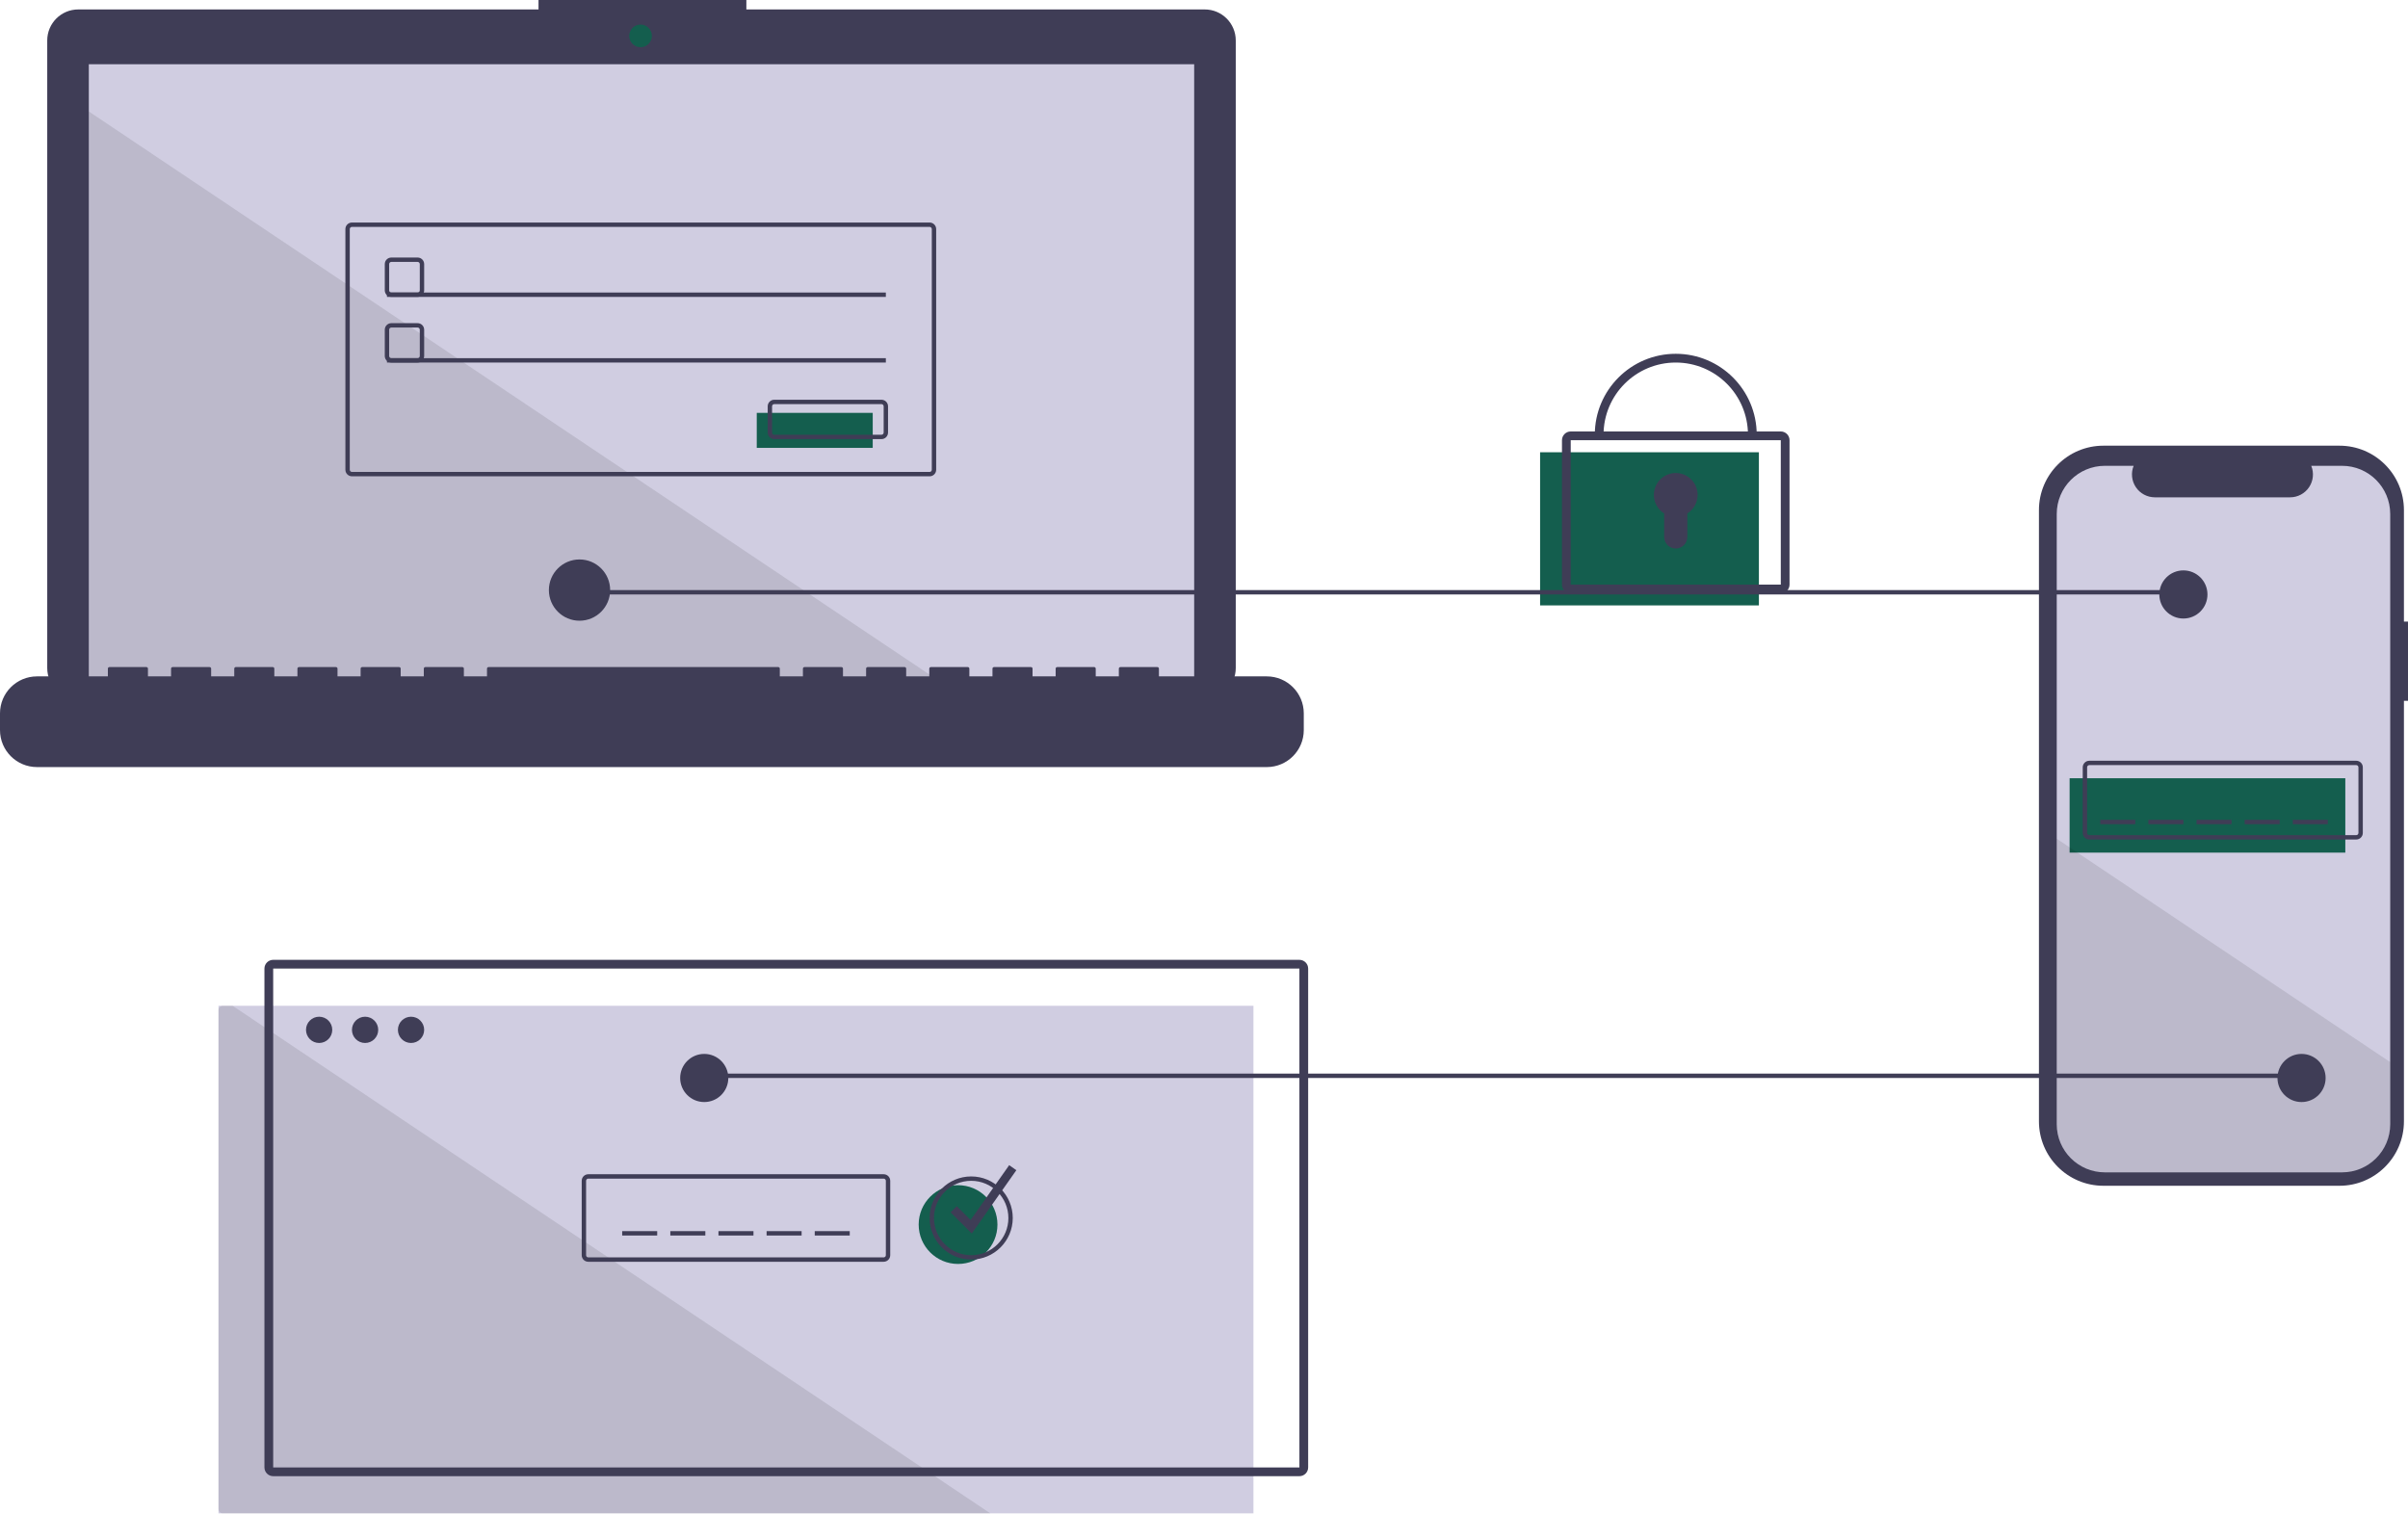
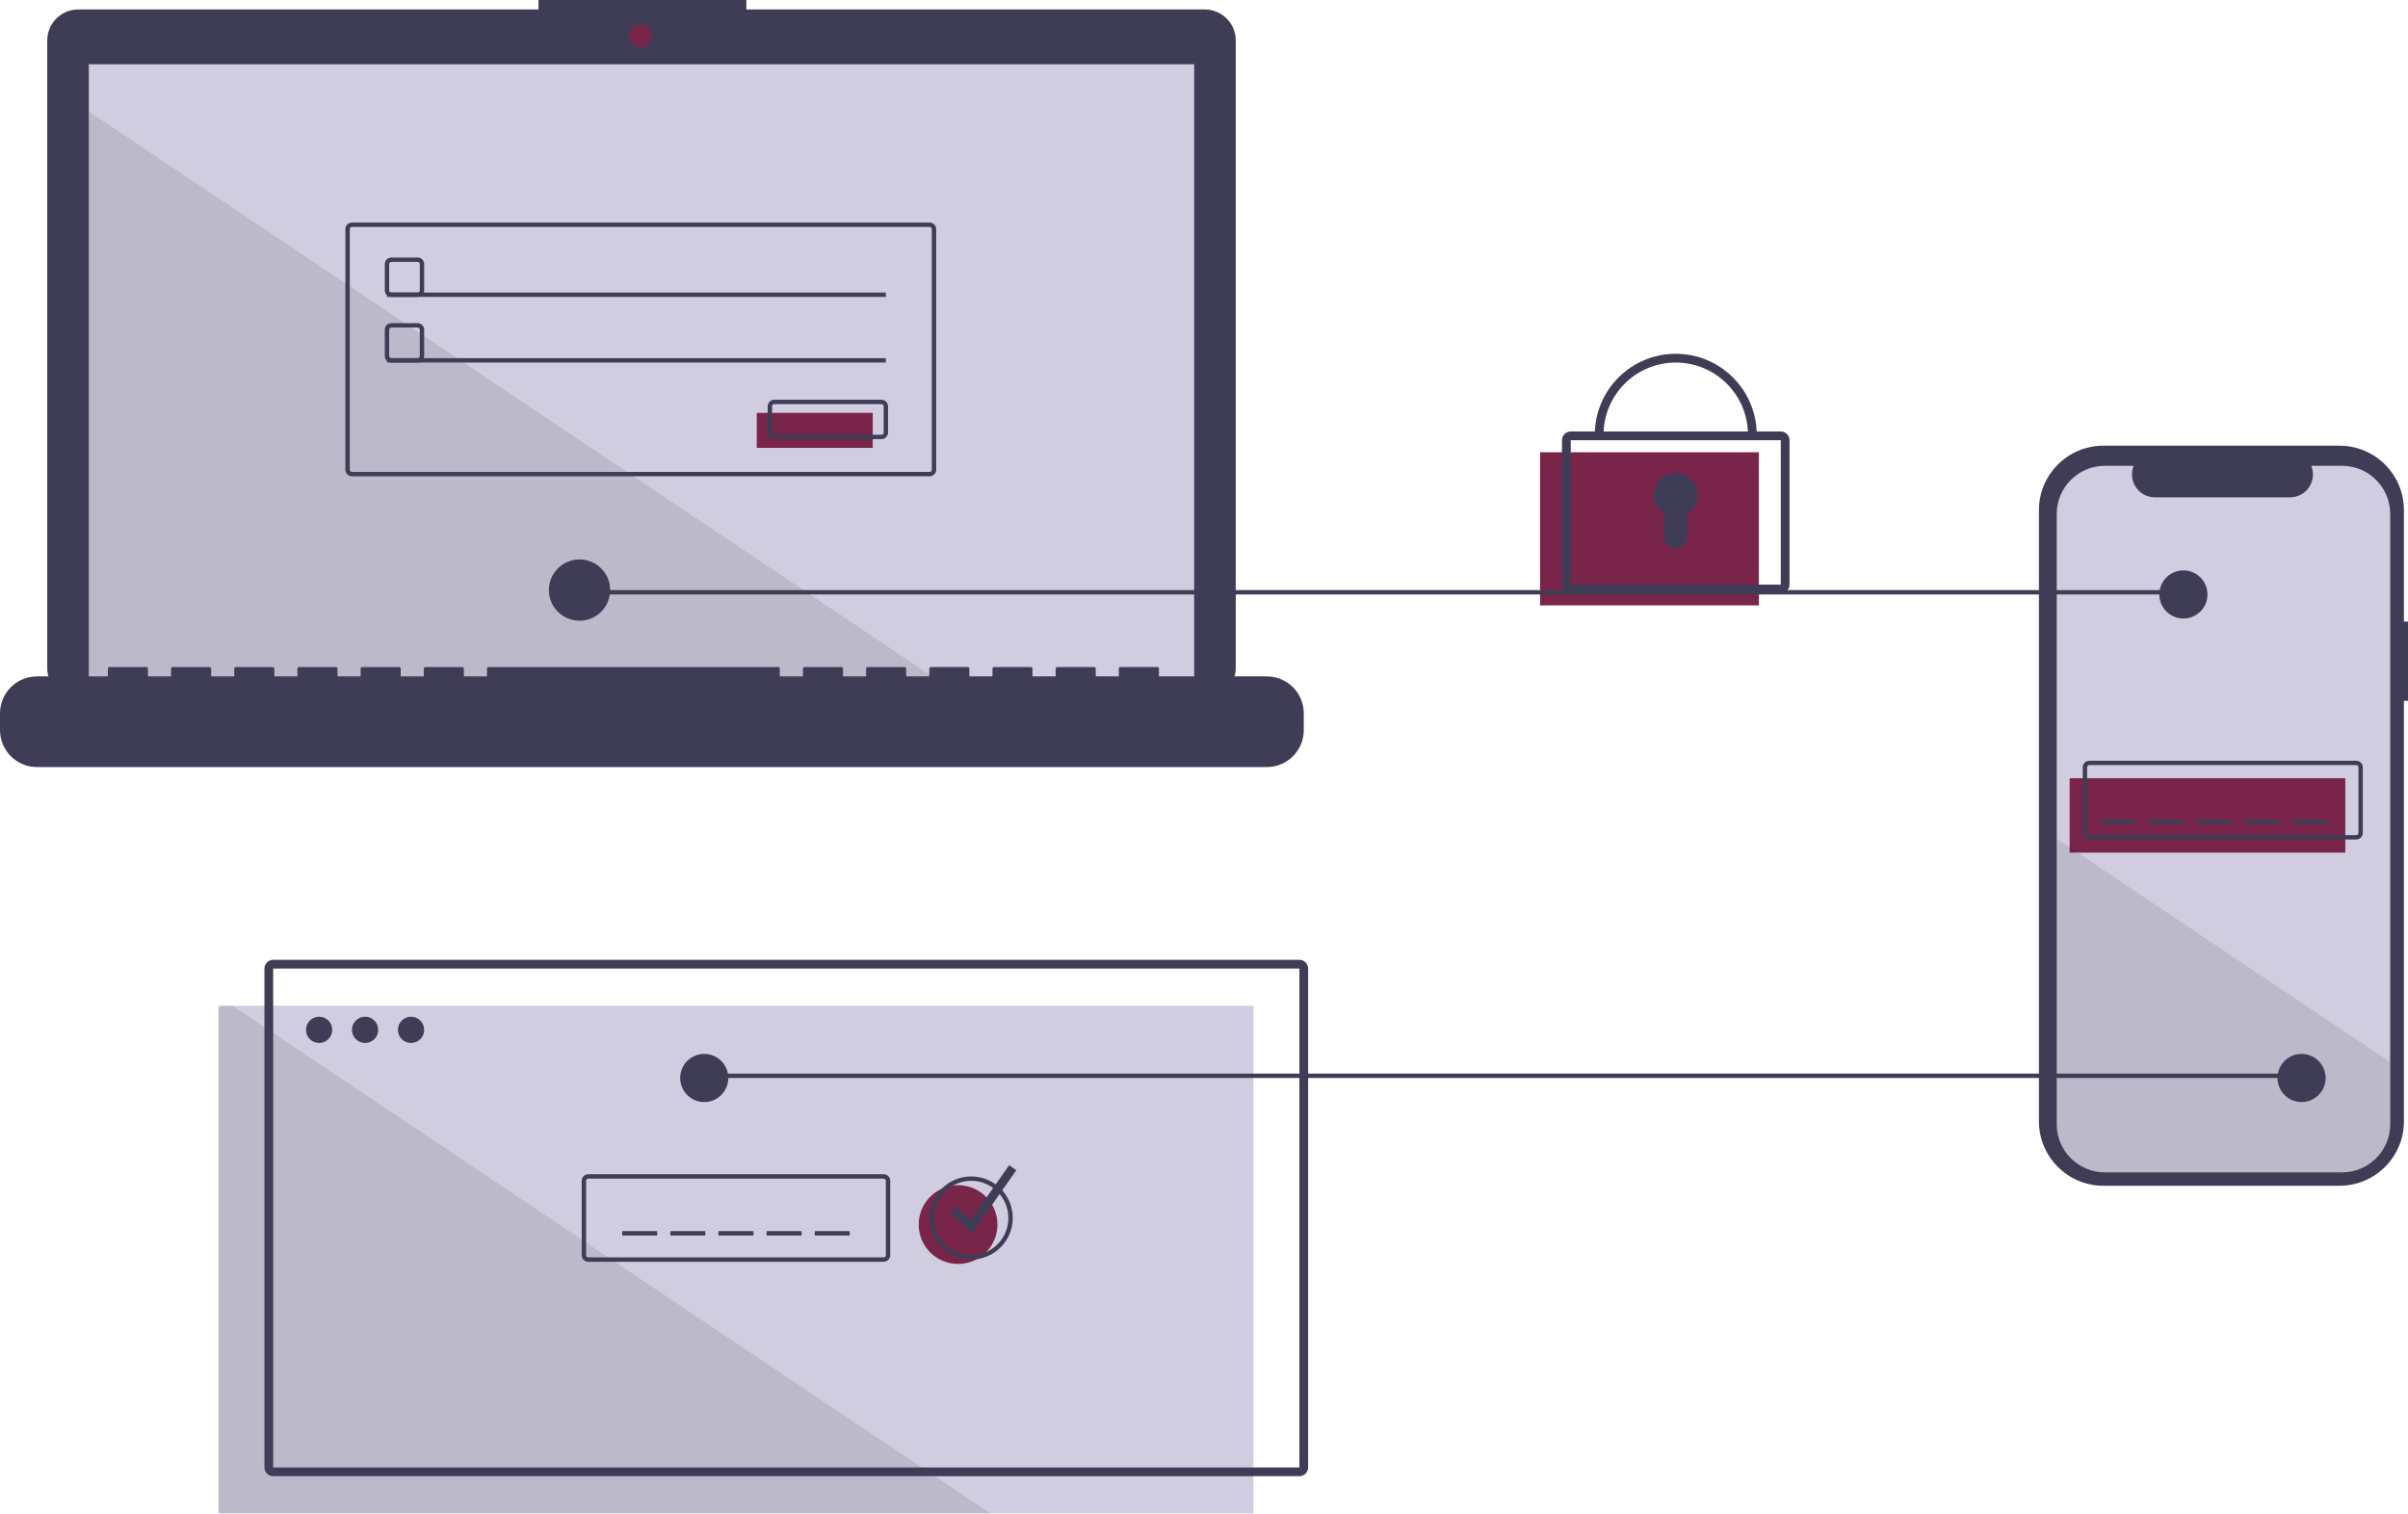
<svg xmlns="http://www.w3.org/2000/svg" data-name="Layer 1" width="1100.501" height="691.707" viewBox="0 0 1100.501 691.707">
  <path d="M1150.25,388.237h-1.859V337.322a29.468,29.468,0,0,0-29.469-29.469H1011.052a29.468,29.468,0,0,0-29.469,29.469V616.648a29.469,29.469,0,0,0,29.469,29.469h107.871a29.469,29.469,0,0,0,29.469-29.469V424.48h1.859Z" transform="translate(-49.74968 -104.1466)" fill="#3f3d56" />
  <path d="M1142.121,339.053v278.92a22.011,22.011,0,0,1-22.01,22.01h-108.39a22.002,22.002,0,0,1-22-22.01v-278.92a22,22,0,0,1,22-22h13.15a10.461,10.461,0,0,0,9.68,14.4h61.8a10.44,10.44,0,0,0,9.68-14.4H1120.111A22.009,22.009,0,0,1,1142.121,339.053Z" transform="translate(-49.74968 -104.1466)" fill="#d0cde1" />
-   <rect x="945.851" y="355.707" width="126" height="34" fill="#145e4e" />
+   <rect x="945.851" y="355.707" width="126" height="34" fill="#79254a" />
  <path d="M1126.601,487.853h-122a3.003,3.003,0,0,1-3-3v-30a3.003,3.003,0,0,1,3-3h122a3.003,3.003,0,0,1,3,3v30A3.003,3.003,0,0,1,1126.601,487.853Zm-122-34a1.001,1.001,0,0,0-1,1v30a1.001,1.001,0,0,0,1,1h122a1.001,1.001,0,0,0,1-1v-30a1.001,1.001,0,0,0-1-1Z" transform="translate(-49.74968 -104.1466)" fill="#3f3d56" />
  <rect x="959.851" y="374.707" width="16" height="2" fill="#3f3d56" />
  <rect x="981.851" y="374.707" width="16" height="2" fill="#3f3d56" />
  <rect x="1003.851" y="374.707" width="16" height="2" fill="#3f3d56" />
  <rect x="1025.851" y="374.707" width="16" height="2" fill="#3f3d56" />
  <rect x="1047.851" y="374.707" width="16" height="2" fill="#3f3d56" />
  <path d="M1142.121,589.613v28.36a22.011,22.011,0,0,1-22.01,22.01h-108.39a22.002,22.002,0,0,1-22-22.01v-130.46Z" transform="translate(-49.74968 -104.1466)" opacity="0.1" />
  <rect x="99.851" y="459.707" width="473" height="232" fill="#d0cde1" />
  <path d="M502.351,795.853H151.601a2.006,2.006,0,0,1-2-2v-228a2.006,2.006,0,0,1,2-2h4.44Z" transform="translate(-49.74968 -104.1466)" opacity="0.1" />
  <rect x="318.851" y="490.707" width="733" height="2" fill="#3f3d56" />
  <path d="M600.343,108.464H390.853v-4.318H295.862v4.318H85.509a14.17,14.17,0,0,0-14.17,14.17V409.491a14.17,14.17,0,0,0,14.17,14.17H600.343a14.17,14.17,0,0,0,14.17-14.17V122.635A14.17,14.17,0,0,0,600.343,108.464Z" transform="translate(-49.74968 -104.1466)" fill="#3f3d56" />
  <rect x="40.591" y="29.357" width="505.17" height="284.98" fill="#d0cde1" />
-   <circle cx="292.744" cy="16.407" r="5.181" fill="#145e4e" />
+   <circle cx="292.744" cy="16.407" r="5.181" fill="#79254a" />
  <path d="M240.601,239.853h-12a3.003,3.003,0,0,1-3-3v-12a3.003,3.003,0,0,1,3-3h12a3.003,3.003,0,0,1,3,3v12A3.003,3.003,0,0,1,240.601,239.853Zm-12-16a1.001,1.001,0,0,0-1,1v12a1.001,1.001,0,0,0,1,1h12a1.001,1.001,0,0,0,1-1v-12a1.001,1.001,0,0,0-1-1Z" transform="translate(-49.74968 -104.1466)" fill="#3f3d56" />
  <rect x="176.851" y="133.707" width="228" height="2" fill="#3f3d56" />
-   <rect x="345.851" y="188.707" width="53" height="16" fill="#145e4e" />
+   <rect x="345.851" y="188.707" width="53" height="16" fill="#79254a" />
  <path d="M452.601,304.853h-49a3.003,3.003,0,0,1-3-3v-12a3.003,3.003,0,0,1,3-3h49a3.003,3.003,0,0,1,3,3v12A3.003,3.003,0,0,1,452.601,304.853Zm-49-16a1.001,1.001,0,0,0-1,1v12a1.001,1.001,0,0,0,1,1h49a1.001,1.001,0,0,0,1-1v-12a1.001,1.001,0,0,0-1-1Z" transform="translate(-49.74968 -104.1466)" fill="#3f3d56" />
-   <rect x="703.851" y="206.707" width="100" height="70" fill="#145e4e" />
+   <rect x="703.851" y="206.707" width="100" height="70" fill="#79254a" />
  <path d="M863.601,375.353h-96a4.004,4.004,0,0,1-4-4v-66a4.004,4.004,0,0,1,4-4h96a4.004,4.004,0,0,1,4,4v66A4.004,4.004,0,0,1,863.601,375.353Zm-96-70v66H863.604l-.003-66Z" transform="translate(-49.74968 -104.1466)" fill="#3f3d56" />
  <path d="M852.601,302.853h-4a33,33,0,1,0-66,0h-4a37,37,0,1,1,74,0Z" transform="translate(-49.74968 -104.1466)" fill="#3f3d56" />
  <path d="M825.601,330.353a10,10,0,1,0-15.294,8.473V349.559a5.294,5.294,0,0,0,5.294,5.294h0a5.294,5.294,0,0,0,5.294-5.294V338.826A9.983,9.983,0,0,0,825.601,330.353Z" transform="translate(-49.74968 -104.1466)" fill="#3f3d56" />
  <rect x="284.351" y="562.707" width="16" height="2" fill="#3f3d56" />
  <rect x="306.351" y="562.707" width="16" height="2" fill="#3f3d56" />
  <rect x="328.351" y="562.707" width="16" height="2" fill="#3f3d56" />
  <rect x="350.351" y="562.707" width="16" height="2" fill="#3f3d56" />
  <rect x="372.351" y="562.707" width="16" height="2" fill="#3f3d56" />
  <path d="M643.601,778.854H174.601a4.004,4.004,0,0,1-4-4v-228a4.004,4.004,0,0,1,4-4H643.601a4.004,4.004,0,0,1,4,4v228A4.004,4.004,0,0,1,643.601,778.854Zm-469-232v228H643.604l-.003-228Z" transform="translate(-49.74968 -104.1466)" fill="#3f3d56" />
  <circle cx="145.851" cy="470.707" r="6" fill="#3f3d56" />
  <circle cx="166.851" cy="470.707" r="6" fill="#3f3d56" />
  <circle cx="187.851" cy="470.707" r="6" fill="#3f3d56" />
  <path d="M453.601,680.853h-135a3.003,3.003,0,0,1-3-3v-34a3.003,3.003,0,0,1,3-3h135a3.003,3.003,0,0,1,3,3v34A3.003,3.003,0,0,1,453.601,680.853Zm-135-38a1.001,1.001,0,0,0-1,1v34a1.001,1.001,0,0,0,1,1h135a1.001,1.001,0,0,0,1-1v-34a1.001,1.001,0,0,0-1-1Z" transform="translate(-49.74968 -104.1466)" fill="#3f3d56" />
-   <circle cx="437.851" cy="559.707" r="18" fill="#145e4e" />
+   <circle cx="437.851" cy="559.707" r="18" fill="#79254a" />
  <path d="M493.601,679.853a19,19,0,1,1,19-19A19.022,19.022,0,0,1,493.601,679.853Zm0-36a17,17,0,1,0,17,17A17.019,17.019,0,0,0,493.601,643.853Z" transform="translate(-49.74968 -104.1466)" fill="#3f3d56" />
  <polygon points="444.118 563.803 434.437 554.121 437.265 551.293 443.584 557.611 461.216 532.555 464.487 534.858 444.118 563.803" fill="#3f3d56" />
  <polygon points="433.761 314.337 40.591 314.337 40.591 50.947 433.761 314.337" opacity="0.1" />
  <path d="M628.697,413.298H579.395v-3.552a.704.704,0,0,0-.704-.704H561.787a.704.704,0,0,0-.704.704v3.552H550.518v-3.552a.704.704,0,0,0-.704-.704H532.91a.704.704,0,0,0-.704.704v3.552H521.641v-3.552a.704.704,0,0,0-.704-.704H504.033a.704.704,0,0,0-.704.704v3.552H492.764v-3.552a.704.704,0,0,0-.704-.704H475.157a.704.704,0,0,0-.704.704v3.552H463.887v-3.552a.704.704,0,0,0-.704-.704H446.28a.704.704,0,0,0-.704.704v3.552H435.01v-3.552a.704.704,0,0,0-.704-.704H417.403a.704.704,0,0,0-.704.704v3.552H406.134v-3.552a.704.704,0,0,0-.704-.704H273.018a.704.704,0,0,0-.704.704v3.552H261.749v-3.552a.704.704,0,0,0-.704-.704H244.141a.704.704,0,0,0-.704.704v3.552H232.872v-3.552a.704.704,0,0,0-.704-.704H215.264a.704.704,0,0,0-.704.704v3.552H203.995v-3.552a.704.704,0,0,0-.704-.704H186.387a.704.704,0,0,0-.704.704v3.552H175.118v-3.552a.704.704,0,0,0-.704-.704H157.51a.704.704,0,0,0-.704.704v3.552H146.241v-3.552a.704.704,0,0,0-.704-.704H128.633a.704.704,0,0,0-.704.704v3.552H117.364v-3.552a.704.704,0,0,0-.704-.704H99.756a.704.704,0,0,0-.704.704v3.552H66.653A16.904,16.904,0,0,0,49.75,430.202v7.643a16.904,16.904,0,0,0,16.904,16.904H628.697A16.904,16.904,0,0,0,645.601,437.845V430.202A16.904,16.904,0,0,0,628.697,413.298Z" transform="translate(-49.74968 -104.1466)" fill="#3f3d56" />
  <path d="M474.601,321.853h-264a3.003,3.003,0,0,1-3-3v-110a3.003,3.003,0,0,1,3-3h264a3.003,3.003,0,0,1,3,3v110A3.003,3.003,0,0,1,474.601,321.853Zm-264-114a1.001,1.001,0,0,0-1,1v110a1.001,1.001,0,0,0,1,1h264a1.001,1.001,0,0,0,1-1v-110a1.001,1.001,0,0,0-1-1Z" transform="translate(-49.74968 -104.1466)" fill="#3f3d56" />
  <path d="M240.601,269.853h-12a3.003,3.003,0,0,1-3-3v-12a3.003,3.003,0,0,1,3-3h12a3.003,3.003,0,0,1,3,3v12A3.003,3.003,0,0,1,240.601,269.853Zm-12-16a1.001,1.001,0,0,0-1,1v12a1.001,1.001,0,0,0,1,1h12a1.001,1.001,0,0,0,1-1v-12a1.001,1.001,0,0,0-1-1Z" transform="translate(-49.74968 -104.1466)" fill="#3f3d56" />
  <rect x="176.851" y="163.707" width="228" height="2" fill="#3f3d56" />
  <rect x="264.851" y="269.707" width="733" height="2" fill="#3f3d56" />
  <circle cx="264.851" cy="269.707" r="14" fill="#3f3d56" />
  <circle cx="997.851" cy="271.707" r="11" fill="#3f3d56" />
  <circle cx="1051.851" cy="492.707" r="11" fill="#3f3d56" />
  <circle cx="321.851" cy="492.707" r="11" fill="#3f3d56" />
</svg>
